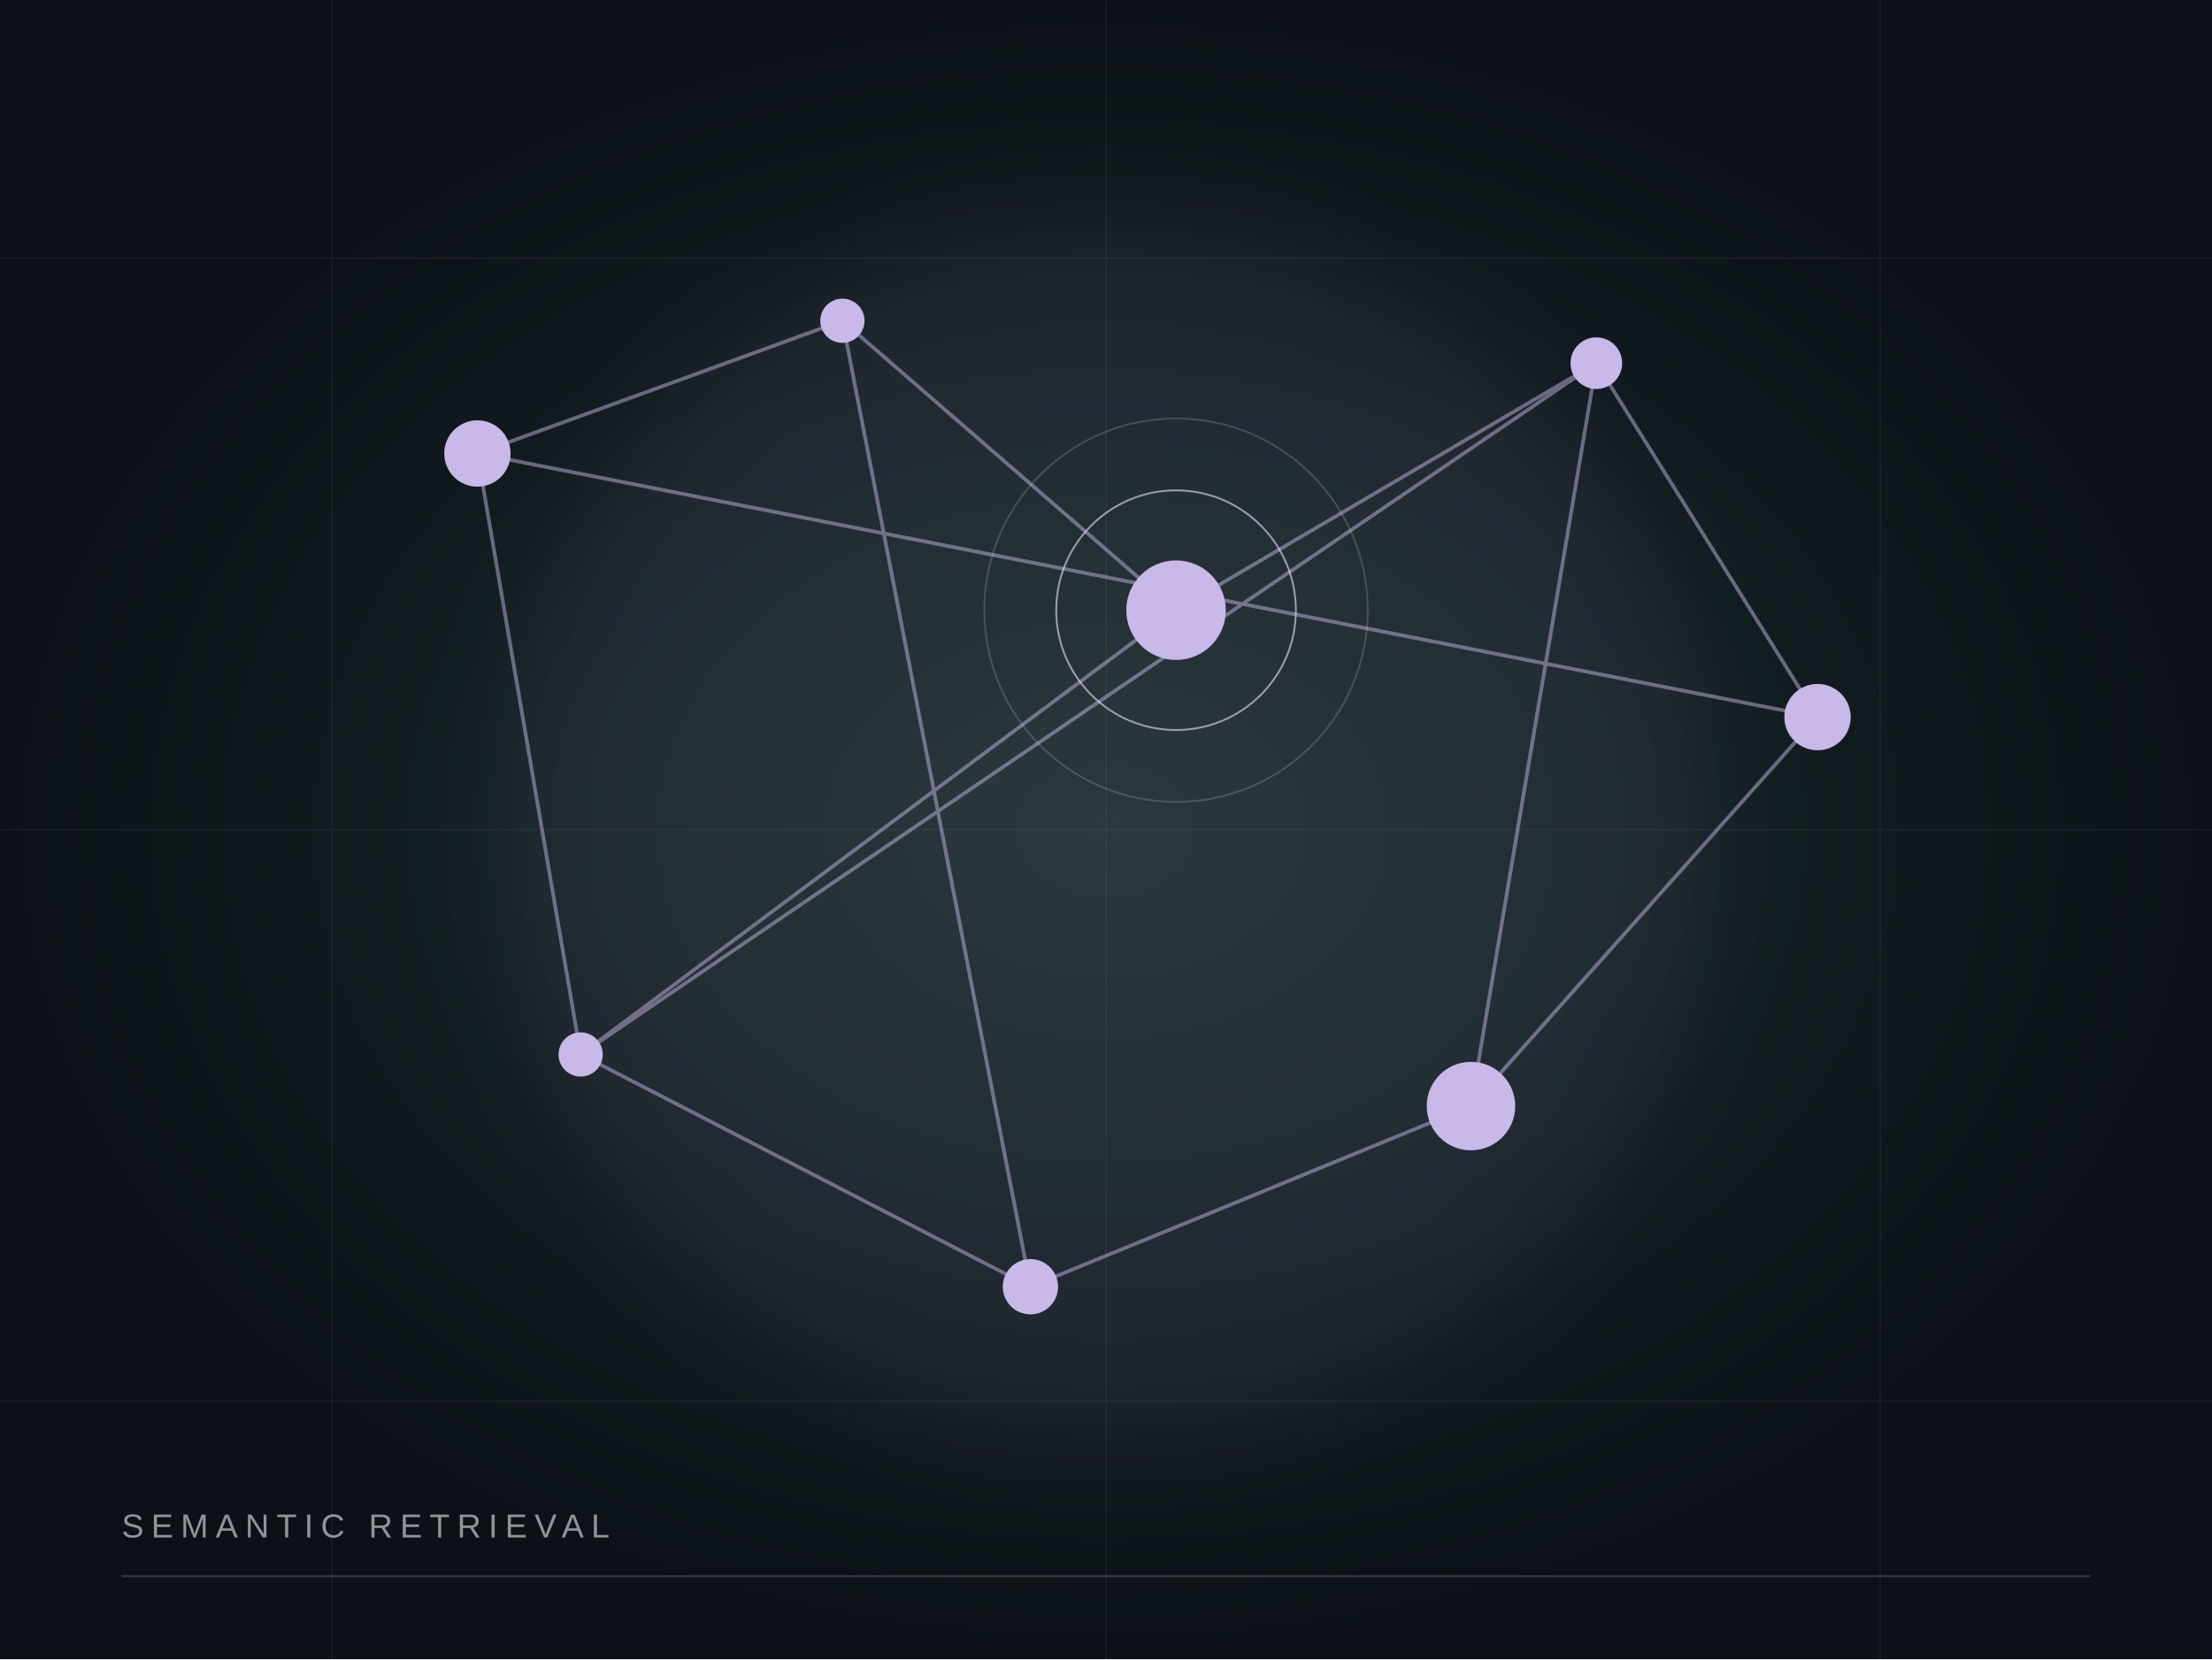
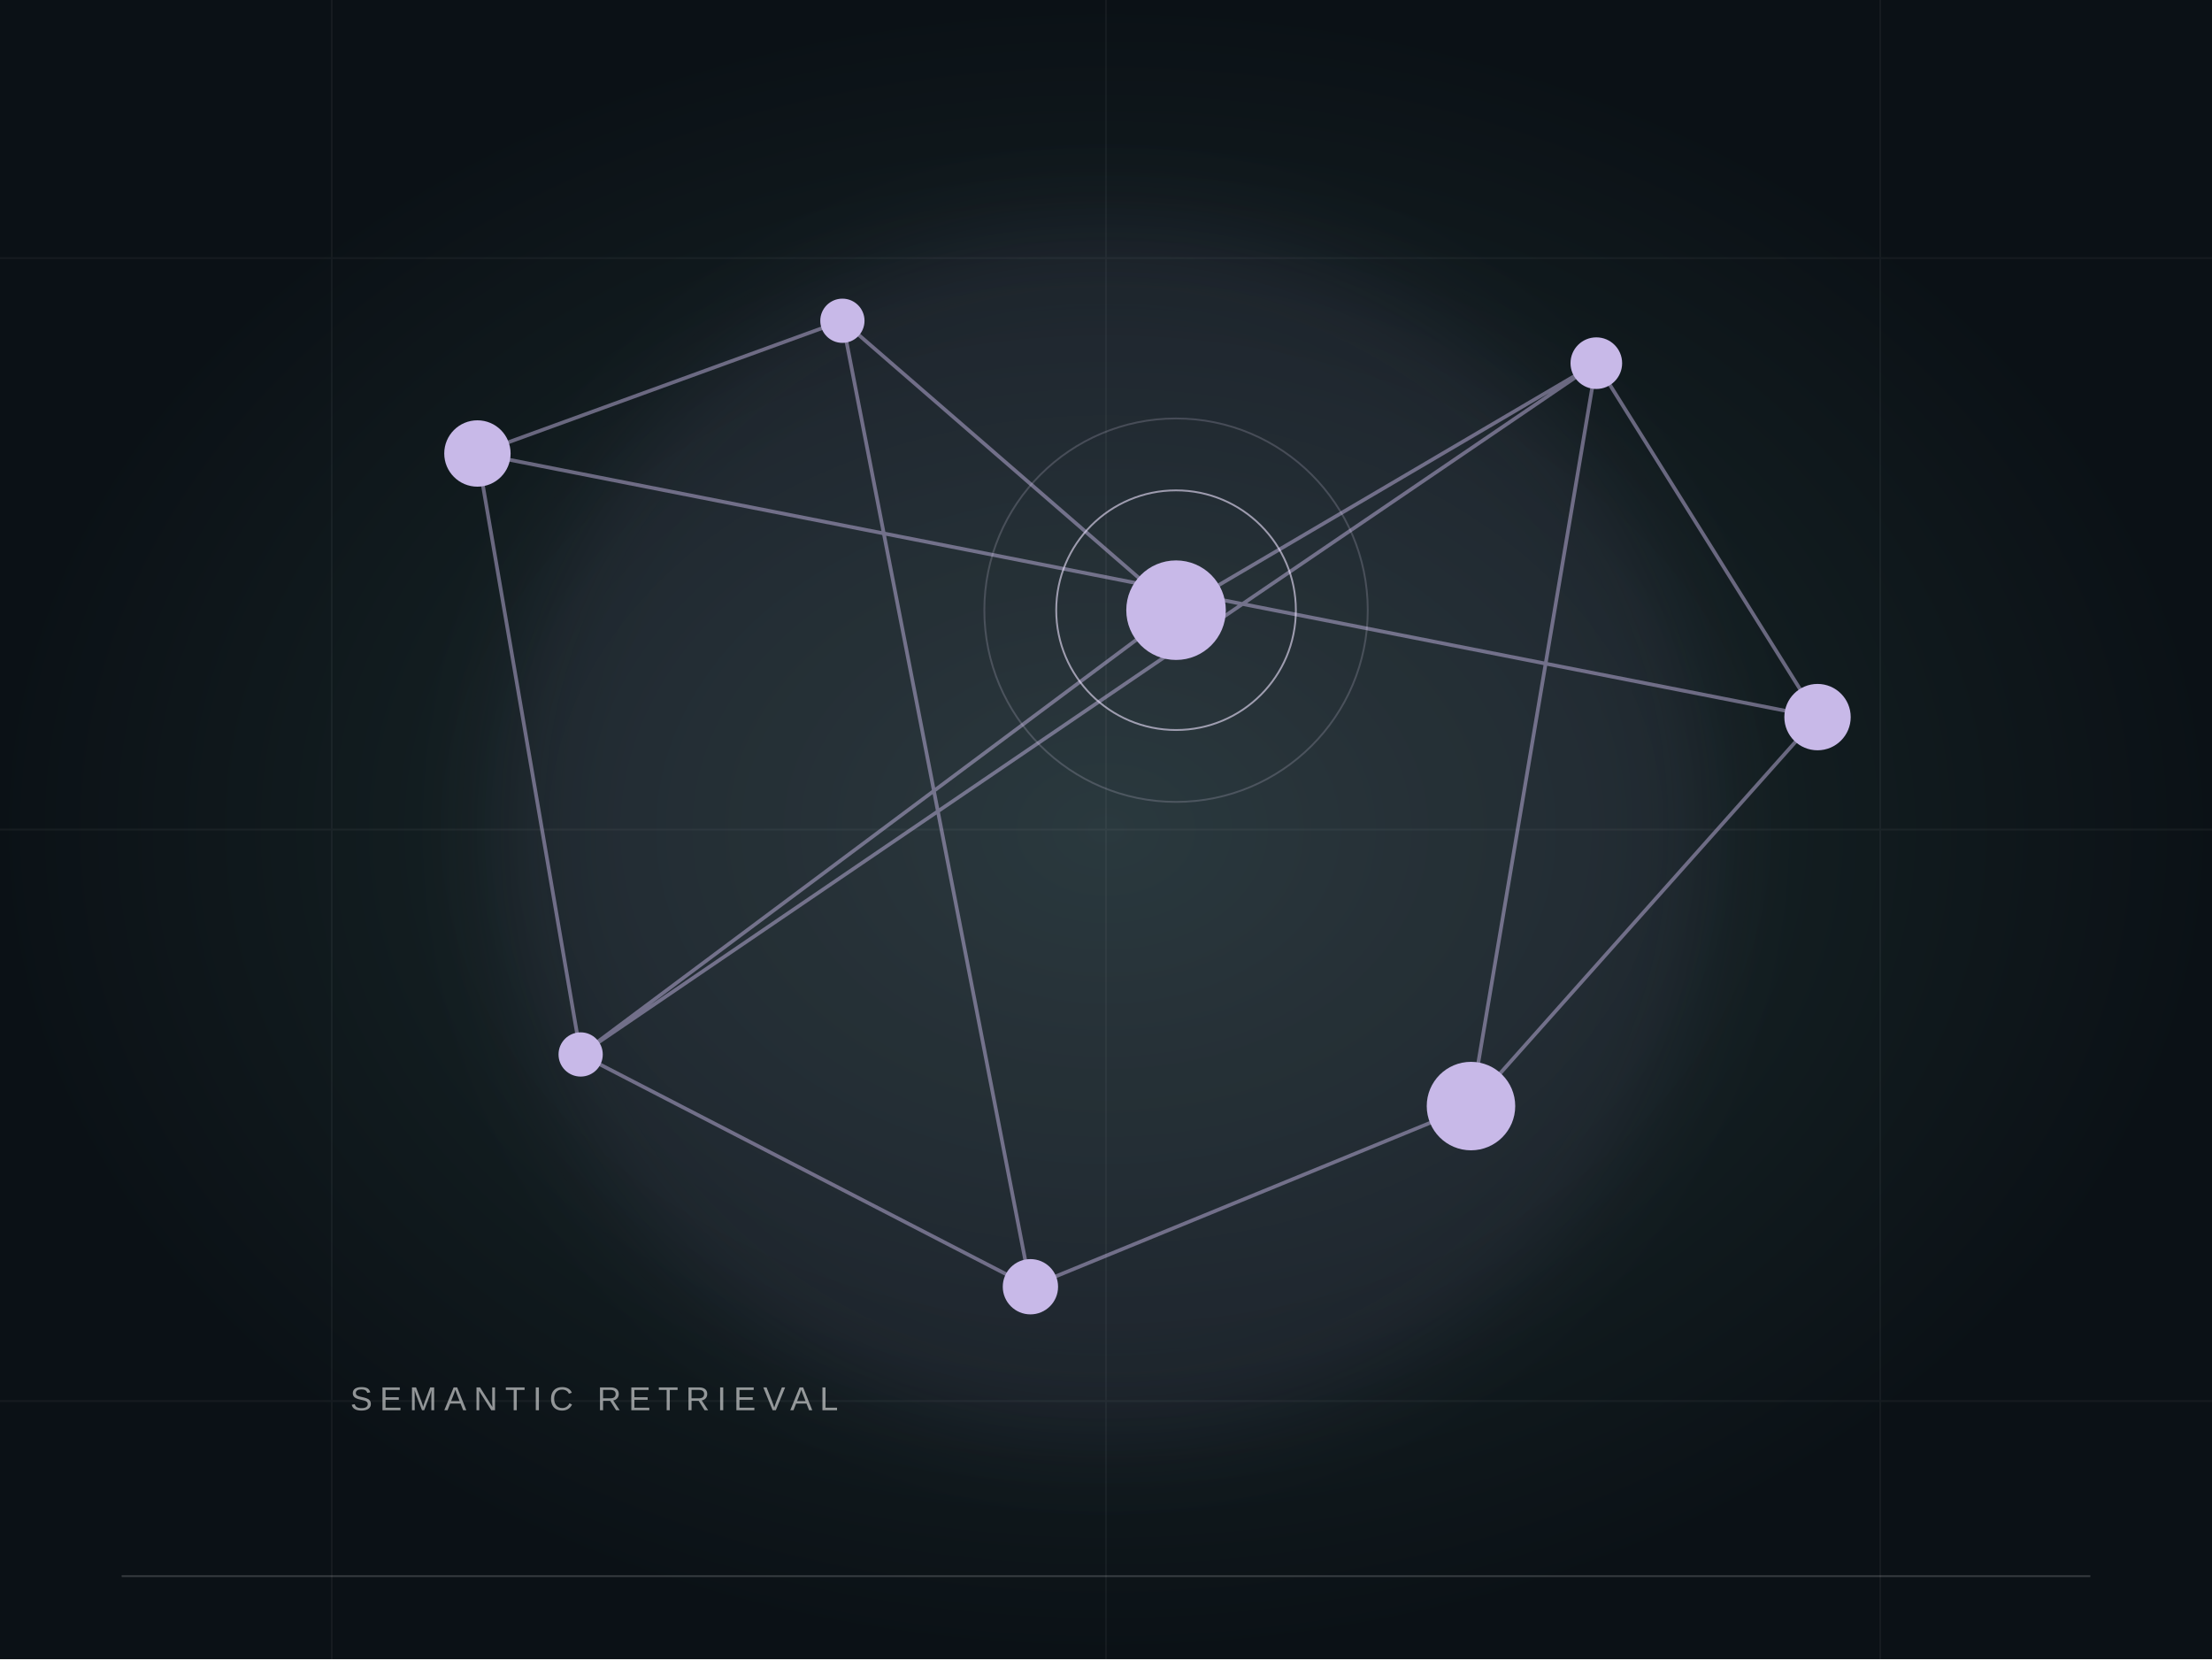
<svg xmlns="http://www.w3.org/2000/svg" viewBox="0 0 1200 900" role="img" aria-label="Semantic retrieval abstract artwork">
  <defs>
    <radialGradient id="bg">
      <stop stop-color="#1e3030" />
      <stop offset="1" stop-color="#0b1116" />
    </radialGradient>
    <linearGradient id="glass" x2="1" y2="1">
      <stop stop-color="#ffffff" stop-opacity=".19" />
      <stop offset="1" stop-color="#ffffff" stop-opacity=".015" />
    </linearGradient>
    <filter id="glow">
      <feGaussianBlur stdDeviation="24" />
    </filter>
  </defs>
  <rect width="1200" height="900" fill="url(#bg)" />
  <path d="M0 140H1200M0 450H1200M0 760H1200M180 0V900M600 0V900M1020 0V900" stroke="#fff" stroke-opacity=".045" />
  <circle cx="600" cy="450" r="330" fill="#a28ec4" opacity=".09" filter="url(#glow)" />
  <g fill="none" stroke="#c8b9e8" stroke-opacity=".48" stroke-width="2">
    <path d="M259 246 457 174 638 331 866 197 986 389 798 600 559 698 315 572 259 246ZM457 174 559 698M638 331 315 572M866 197 798 600M259 246 986 389M315 572 866 197" />
  </g>
  <g fill="#c8b9e8">
    <circle cx="259" cy="246" r="18" />
    <circle cx="457" cy="174" r="12" />
    <circle cx="638" cy="331" r="27" />
    <circle cx="866" cy="197" r="14" />
    <circle cx="986" cy="389" r="18" />
    <circle cx="798" cy="600" r="24" />
    <circle cx="559" cy="698" r="15" />
    <circle cx="315" cy="572" r="12" />
  </g>
  <g fill="none" stroke="#eee4ff" stroke-opacity=".6">
    <circle cx="638" cy="331" r="65" />
    <circle cx="638" cy="331" r="104" opacity=".3" />
  </g>
-   <text x="66" y="834" fill="#fff" fill-opacity=".55" font-family="Arial,sans-serif" font-size="18" letter-spacing="4">SEMANTIC RETRIEVAL</text>
+   <text x="190" y="765" fill="#fff" fill-opacity=".55" font-family="Arial,sans-serif" font-size="18" letter-spacing="4">SEMANTIC RETRIEVAL</text>
  <path d="M66 855H1134" stroke="#fff" stroke-opacity=".17" />
</svg>
